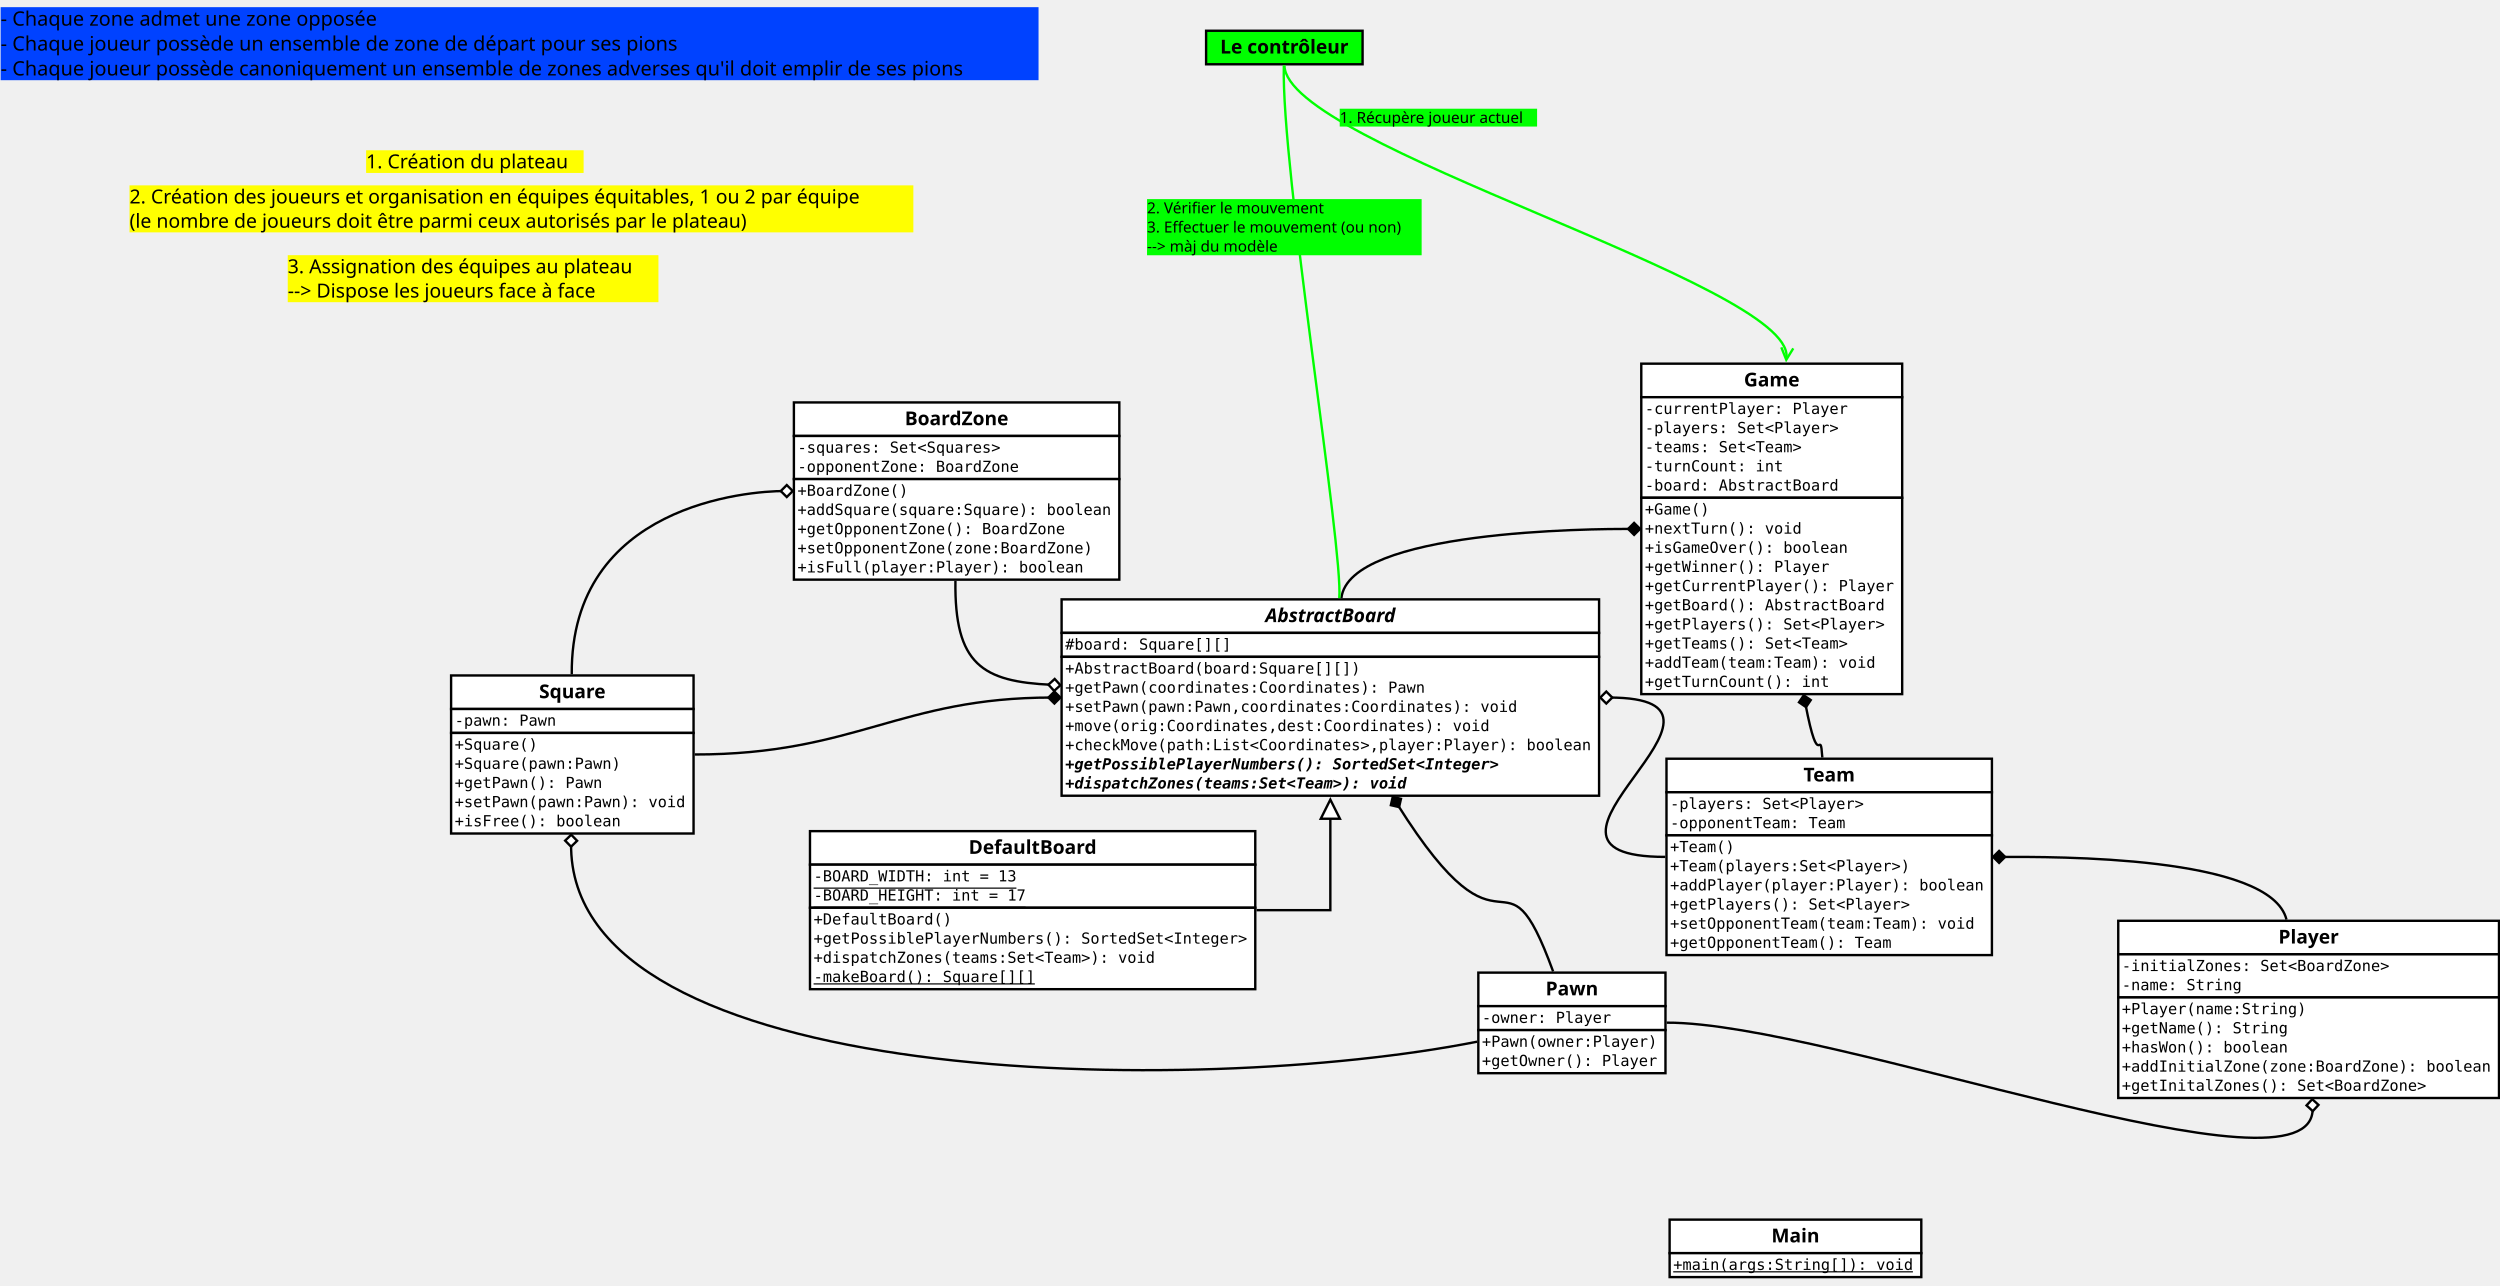
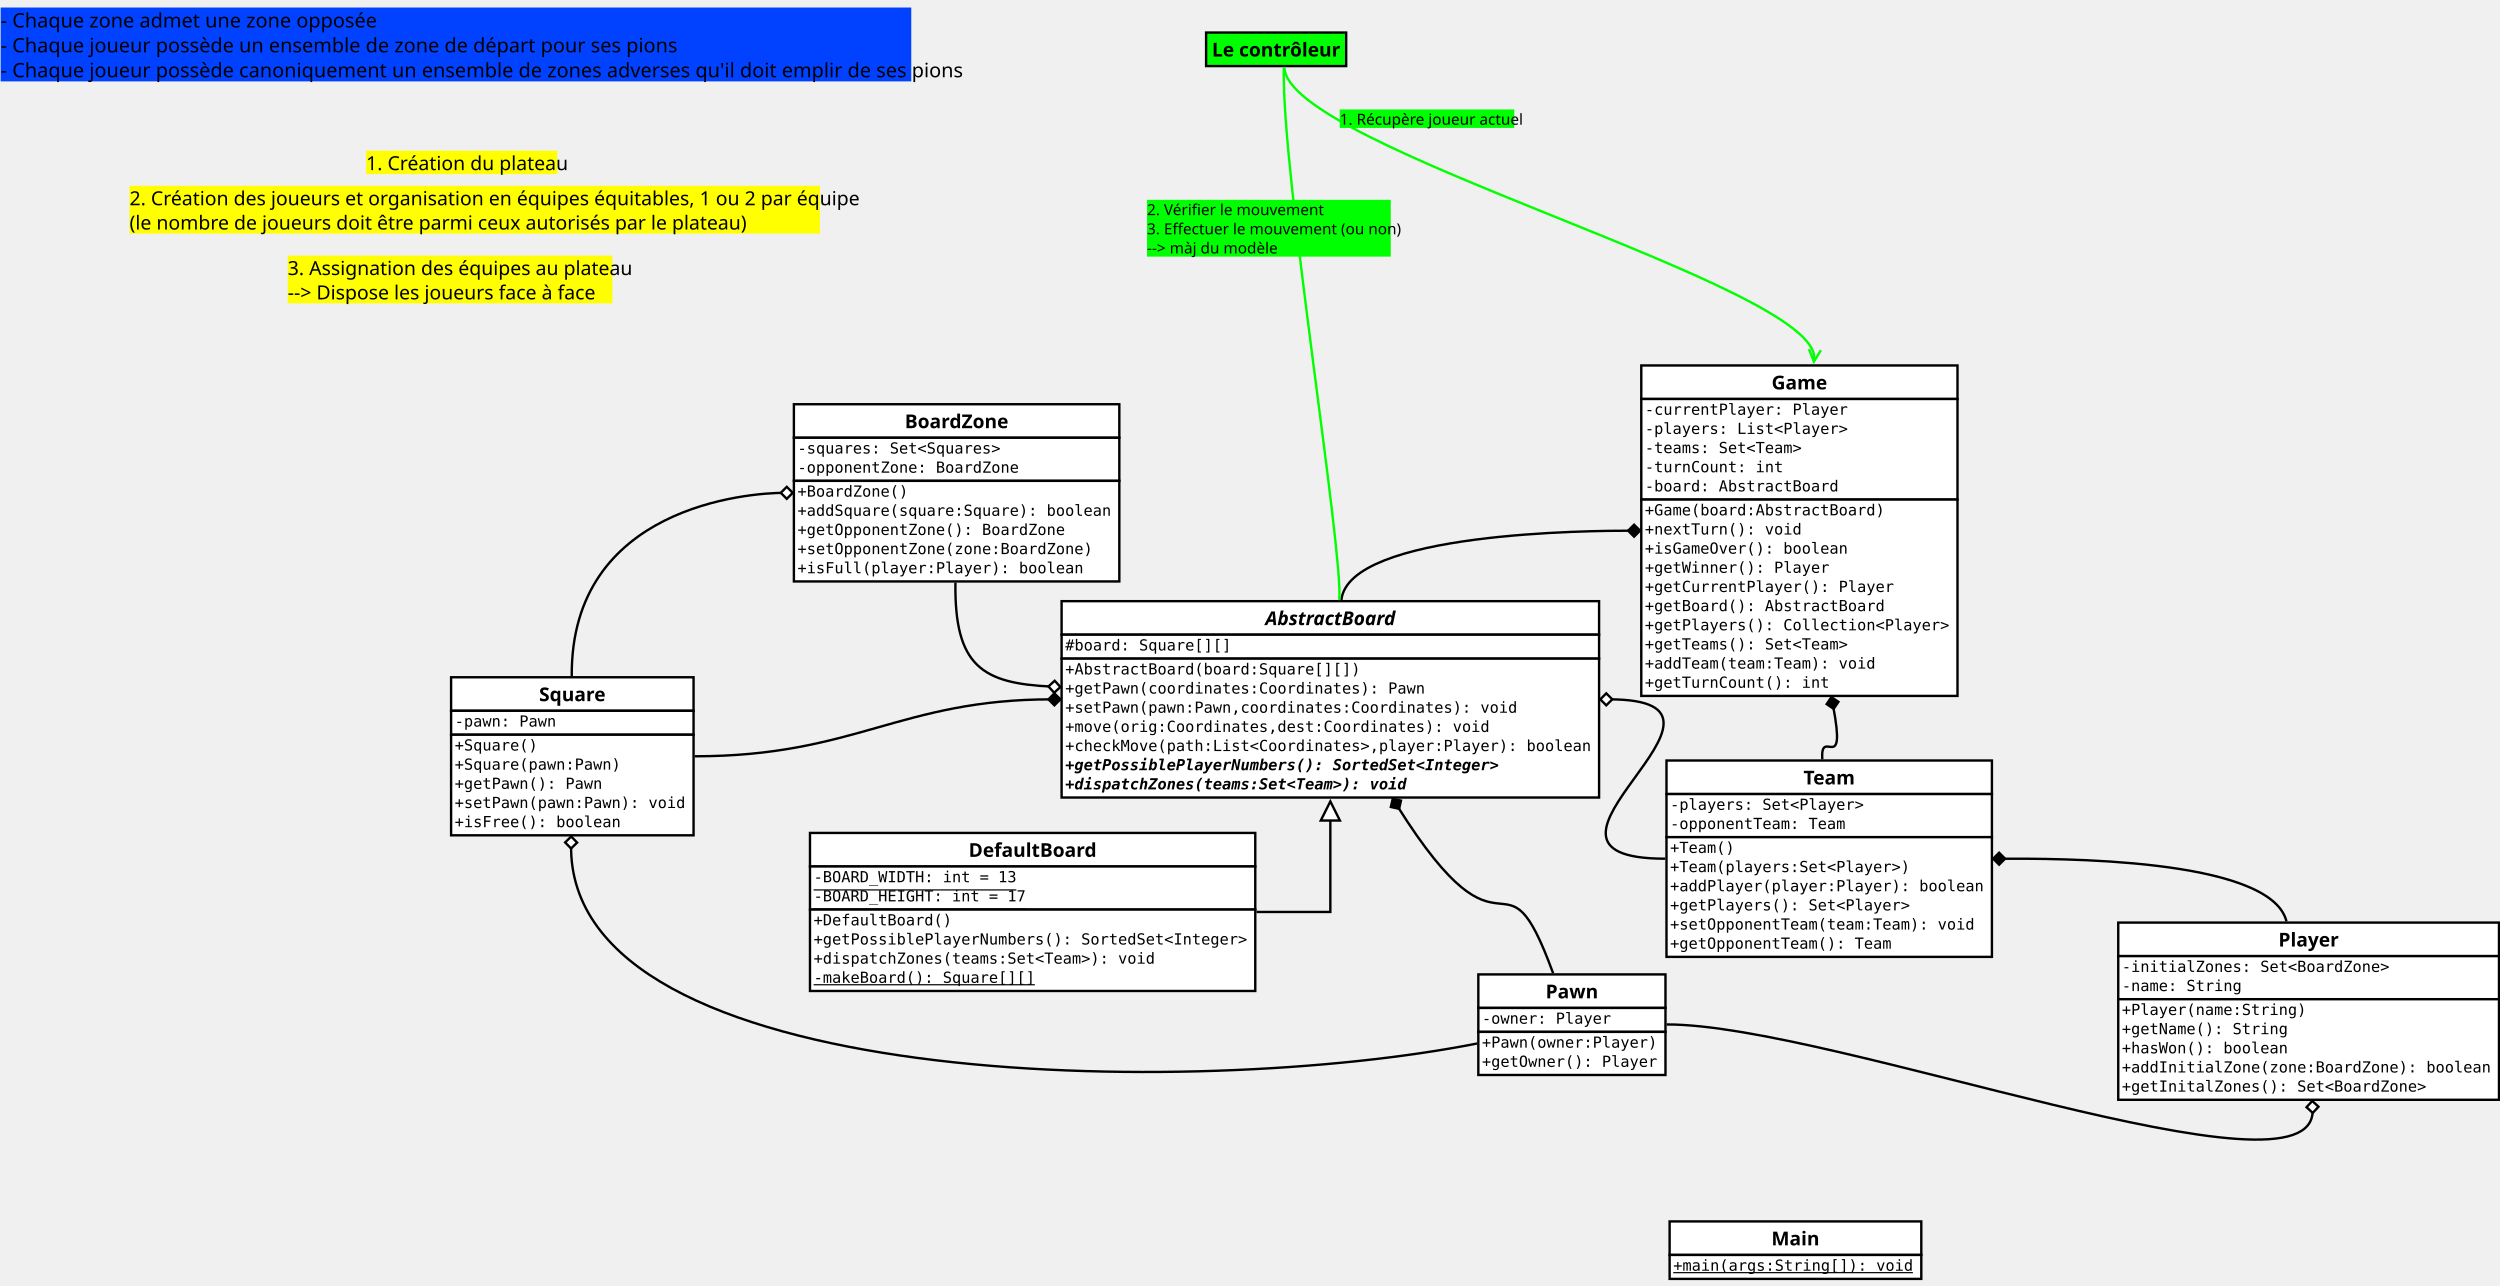
- <svg xmlns="http://www.w3.org/2000/svg" width="105cm" height="54cm" viewBox="-1319 -499 2088 1062">
+ <svg xmlns="http://www.w3.org/2000/svg" width="105cm" height="54cm" viewBox="-1319 -501 2088 1063">
  <g>
    <rect style="fill: #ffffff" x="-432.35" y="-4.322" width="448.9" height="28" />
    <rect style="fill: none; fill-opacity:0; stroke-width: 2; stroke: #000000" x="-432.35" y="-4.322" width="448.9" height="28" />
-     <text font-size="16" style="fill: #000000;text-anchor:middle;font-family:sans-serif;font-style:italic;font-weight:700" x="-207.9" y="14.678">AbstractBoard</text>
+     <text font-size="16" style="fill: #000000;text-anchor:middle;font-family:sans-serif;font-style:italic;font-weight:700" x="-207.9" y="15.678">AbstractBoard</text>
    <rect style="fill: #ffffff" x="-432.35" y="23.678" width="448.9" height="20" />
    <rect style="fill: none; fill-opacity:0; stroke-width: 2; stroke: #000000" x="-432.35" y="23.678" width="448.9" height="20" />
-     <text font-size="12.8" style="fill: #000000;text-anchor:start;font-family:monospace;font-style:normal;font-weight:normal" x="-429.35" y="37.678">#board: Square[][]</text>
+     <text font-size="12.8" style="fill: #000000;text-anchor:start;font-family:monospace;font-style:normal;font-weight:normal" x="-429.35" y="36.878">#board: Square[][]</text>
    <rect style="fill: #ffffff" x="-432.35" y="43.678" width="448.9" height="116" />
    <rect style="fill: none; fill-opacity:0; stroke-width: 2; stroke: #000000" x="-432.35" y="43.678" width="448.9" height="116" />
-     <text font-size="12.8" style="fill: #000000;text-anchor:start;font-family:monospace;font-style:normal;font-weight:normal" x="-429.35" y="57.678">+AbstractBoard(board:Square[][])</text>
-     <text font-size="12.8" style="fill: #000000;text-anchor:start;font-family:monospace;font-style:normal;font-weight:normal" x="-429.35" y="73.678">+getPawn(coordinates:Coordinates): Pawn</text>
-     <text font-size="12.8" style="fill: #000000;text-anchor:start;font-family:monospace;font-style:normal;font-weight:normal" x="-429.35" y="89.678">+setPawn(pawn:Pawn,coordinates:Coordinates): void</text>
-     <text font-size="12.8" style="fill: #000000;text-anchor:start;font-family:monospace;font-style:normal;font-weight:normal" x="-429.35" y="105.678">+move(orig:Coordinates,dest:Coordinates): void</text>
-     <text font-size="12.8" style="fill: #000000;text-anchor:start;font-family:monospace;font-style:normal;font-weight:normal" x="-429.35" y="121.678">+checkMove(path:List&lt;Coordinates&gt;,player:Player): boolean</text>
-     <text font-size="12.8" style="fill: #000000;text-anchor:start;font-family:monospace;font-style:italic;font-weight:700" x="-429.35" y="137.678">+getPossiblePlayerNumbers(): SortedSet&lt;Integer&gt;</text>
-     <text font-size="12.8" style="fill: #000000;text-anchor:start;font-family:monospace;font-style:italic;font-weight:700" x="-429.35" y="153.678">+dispatchZones(teams:Set&lt;Team&gt;): void</text>
+     <text font-size="12.8" style="fill: #000000;text-anchor:start;font-family:monospace;font-style:normal;font-weight:normal" x="-429.35" y="56.878">+AbstractBoard(board:Square[][])</text>
+     <text font-size="12.8" style="fill: #000000;text-anchor:start;font-family:monospace;font-style:normal;font-weight:normal" x="-429.35" y="72.878">+getPawn(coordinates:Coordinates): Pawn</text>
+     <text font-size="12.8" style="fill: #000000;text-anchor:start;font-family:monospace;font-style:normal;font-weight:normal" x="-429.35" y="88.878">+setPawn(pawn:Pawn,coordinates:Coordinates): void</text>
+     <text font-size="12.8" style="fill: #000000;text-anchor:start;font-family:monospace;font-style:normal;font-weight:normal" x="-429.35" y="104.878">+move(orig:Coordinates,dest:Coordinates): void</text>
+     <text font-size="12.8" style="fill: #000000;text-anchor:start;font-family:monospace;font-style:normal;font-weight:normal" x="-429.35" y="120.878">+checkMove(path:List&lt;Coordinates&gt;,player:Player): boolean</text>
+     <text font-size="12.8" style="fill: #000000;text-anchor:start;font-family:monospace;font-style:italic;font-weight:700" x="-429.35" y="136.878">+getPossiblePlayerNumbers(): SortedSet&lt;Integer&gt;</text>
+     <text font-size="12.8" style="fill: #000000;text-anchor:start;font-family:monospace;font-style:italic;font-weight:700" x="-429.35" y="152.878">+dispatchZones(teams:Set&lt;Team&gt;): void</text>
  </g>
  <g>
    <rect style="fill: #ffffff" x="-84.297" y="307.414" width="156.3" height="28" />
    <rect style="fill: none; fill-opacity:0; stroke-width: 2; stroke: #000000" x="-84.297" y="307.414" width="156.3" height="28" />
-     <text font-size="16" style="fill: #000000;text-anchor:middle;font-family:sans-serif;font-style:normal;font-weight:700" x="-6.147" y="326.414">Pawn</text>
+     <text font-size="16" style="fill: #000000;text-anchor:middle;font-family:sans-serif;font-style:normal;font-weight:700" x="-6.147" y="327.414">Pawn</text>
    <rect style="fill: #ffffff" x="-84.297" y="335.414" width="156.3" height="20" />
    <rect style="fill: none; fill-opacity:0; stroke-width: 2; stroke: #000000" x="-84.297" y="335.414" width="156.3" height="20" />
-     <text font-size="12.8" style="fill: #000000;text-anchor:start;font-family:monospace;font-style:normal;font-weight:normal" x="-81.297" y="349.414">-owner: Player</text>
+     <text font-size="12.8" style="fill: #000000;text-anchor:start;font-family:monospace;font-style:normal;font-weight:normal" x="-81.297" y="348.614">-owner: Player</text>
    <rect style="fill: #ffffff" x="-84.297" y="355.414" width="156.3" height="36" />
    <rect style="fill: none; fill-opacity:0; stroke-width: 2; stroke: #000000" x="-84.297" y="355.414" width="156.3" height="36" />
-     <text font-size="12.8" style="fill: #000000;text-anchor:start;font-family:monospace;font-style:normal;font-weight:normal" x="-81.297" y="369.414">+Pawn(owner:Player)</text>
-     <text font-size="12.8" style="fill: #000000;text-anchor:start;font-family:monospace;font-style:normal;font-weight:normal" x="-81.297" y="385.414">+getOwner(): Player</text>
-   </g>
-   <g>
-     <rect style="fill: #ffffff" x="450.157" y="264.128" width="318" height="28" />
-     <rect style="fill: none; fill-opacity:0; stroke-width: 2; stroke: #000000" x="450.157" y="264.128" width="318" height="28" />
-     <text font-size="16" style="fill: #000000;text-anchor:middle;font-family:sans-serif;font-style:normal;font-weight:700" x="609.157" y="283.128">Player</text>
-     <rect style="fill: #ffffff" x="450.157" y="292.128" width="318" height="36" />
-     <rect style="fill: none; fill-opacity:0; stroke-width: 2; stroke: #000000" x="450.157" y="292.128" width="318" height="36" />
-     <text font-size="12.8" style="fill: #000000;text-anchor:start;font-family:monospace;font-style:normal;font-weight:normal" x="453.157" y="306.128">-initialZones: Set&lt;BoardZone&gt;</text>
-     <text font-size="12.8" style="fill: #000000;text-anchor:start;font-family:monospace;font-style:normal;font-weight:normal" x="453.157" y="322.128">-name: String</text>
-     <rect style="fill: #ffffff" x="450.157" y="328.128" width="318" height="84" />
-     <rect style="fill: none; fill-opacity:0; stroke-width: 2; stroke: #000000" x="450.157" y="328.128" width="318" height="84" />
-     <text font-size="12.8" style="fill: #000000;text-anchor:start;font-family:monospace;font-style:normal;font-weight:normal" x="453.157" y="342.128">+Player(name:String)</text>
-     <text font-size="12.8" style="fill: #000000;text-anchor:start;font-family:monospace;font-style:normal;font-weight:normal" x="453.157" y="358.128">+getName(): String</text>
-     <text font-size="12.8" style="fill: #000000;text-anchor:start;font-family:monospace;font-style:normal;font-weight:normal" x="453.157" y="374.128">+hasWon(): boolean</text>
-     <text font-size="12.8" style="fill: #000000;text-anchor:start;font-family:monospace;font-style:normal;font-weight:normal" x="453.157" y="390.128">+addInitialZone(zone:BoardZone): boolean</text>
-     <text font-size="12.8" style="fill: #000000;text-anchor:start;font-family:monospace;font-style:normal;font-weight:normal" x="453.157" y="406.128">+getInitalZones(): Set&lt;BoardZone&gt;</text>
-   </g>
-   <g>
-     <rect style="fill: #ffffff" x="51.797" y="-201.182" width="217.9" height="28" />
-     <rect style="fill: none; fill-opacity:0; stroke-width: 2; stroke: #000000" x="51.797" y="-201.182" width="217.9" height="28" />
-     <text font-size="16" style="fill: #000000;text-anchor:middle;font-family:sans-serif;font-style:normal;font-weight:700" x="160.747" y="-182.182">Game</text>
-     <rect style="fill: #ffffff" x="51.797" y="-173.182" width="217.9" height="84" />
-     <rect style="fill: none; fill-opacity:0; stroke-width: 2; stroke: #000000" x="51.797" y="-173.182" width="217.9" height="84" />
-     <text font-size="12.8" style="fill: #000000;text-anchor:start;font-family:monospace;font-style:normal;font-weight:normal" x="54.797" y="-159.182">-currentPlayer: Player</text>
-     <text font-size="12.8" style="fill: #000000;text-anchor:start;font-family:monospace;font-style:normal;font-weight:normal" x="54.797" y="-143.182">-players: Set&lt;Player&gt;</text>
-     <text font-size="12.8" style="fill: #000000;text-anchor:start;font-family:monospace;font-style:normal;font-weight:normal" x="54.797" y="-127.182">-teams: Set&lt;Team&gt;</text>
-     <text font-size="12.8" style="fill: #000000;text-anchor:start;font-family:monospace;font-style:normal;font-weight:normal" x="54.797" y="-111.182">-turnCount: int</text>
-     <text font-size="12.8" style="fill: #000000;text-anchor:start;font-family:monospace;font-style:normal;font-weight:normal" x="54.797" y="-95.182">-board: AbstractBoard</text>
-     <rect style="fill: #ffffff" x="51.797" y="-89.182" width="217.9" height="164" />
-     <rect style="fill: none; fill-opacity:0; stroke-width: 2; stroke: #000000" x="51.797" y="-89.182" width="217.9" height="164" />
-     <text font-size="12.8" style="fill: #000000;text-anchor:start;font-family:monospace;font-style:normal;font-weight:normal" x="54.797" y="-75.182">+Game()</text>
-     <text font-size="12.8" style="fill: #000000;text-anchor:start;font-family:monospace;font-style:normal;font-weight:normal" x="54.797" y="-59.182">+nextTurn(): void</text>
-     <text font-size="12.8" style="fill: #000000;text-anchor:start;font-family:monospace;font-style:normal;font-weight:normal" x="54.797" y="-43.182">+isGameOver(): boolean</text>
-     <text font-size="12.8" style="fill: #000000;text-anchor:start;font-family:monospace;font-style:normal;font-weight:normal" x="54.797" y="-27.182">+getWinner(): Player</text>
-     <text font-size="12.8" style="fill: #000000;text-anchor:start;font-family:monospace;font-style:normal;font-weight:normal" x="54.797" y="-11.182">+getCurrentPlayer(): Player</text>
-     <text font-size="12.8" style="fill: #000000;text-anchor:start;font-family:monospace;font-style:normal;font-weight:normal" x="54.797" y="4.818">+getBoard(): AbstractBoard</text>
-     <text font-size="12.8" style="fill: #000000;text-anchor:start;font-family:monospace;font-style:normal;font-weight:normal" x="54.797" y="20.818">+getPlayers(): Set&lt;Player&gt;</text>
-     <text font-size="12.8" style="fill: #000000;text-anchor:start;font-family:monospace;font-style:normal;font-weight:normal" x="54.797" y="36.818">+getTeams(): Set&lt;Team&gt;</text>
-     <text font-size="12.8" style="fill: #000000;text-anchor:start;font-family:monospace;font-style:normal;font-weight:normal" x="54.797" y="52.818">+addTeam(team:Team): void</text>
-     <text font-size="12.8" style="fill: #000000;text-anchor:start;font-family:monospace;font-style:normal;font-weight:normal" x="54.797" y="68.818">+getTurnCount(): int</text>
-   </g>
-   <g>
-     <path style="fill: none; fill-opacity:0; stroke-width: 2; stroke: #000000" d="M 43.63 -63.182 C 11.344,-63.182 -192.364,-62.31 -198.69,-5.31" />
-     <polygon style="fill: #000000" points="50.802,-63.182 45.802,-58.182 40.802,-63.182 45.802,-68.182 " />
-     <polygon style="fill: none; fill-opacity:0; stroke-width: 2; stroke: #000000" points="50.802,-63.182 45.802,-58.182 40.802,-63.182 45.802,-68.182 " />
-   </g>
-   <g>
-     <path style="fill: none; fill-opacity:0; stroke-width: 2; stroke: #000000" d="M 612.498 420.289 C 615.932,504.774 210.607,348.863 73.004,349.213" />
-     <polygon style="fill: #ffffff" points="612.206,413.124 617.405,417.916 612.613,423.115 607.414,418.322 " />
-     <polygon style="fill: none; fill-opacity:0; stroke-width: 2; stroke: #000000" points="612.206,413.124 617.405,417.916 612.613,423.115 607.414,418.322 " />
-   </g>
-   <g>
-     <path style="fill: none; fill-opacity:0; stroke-width: 2; stroke: #000000" d="M -151.975 166.756 C -58.923,314.971 -64.74,188.958 -21.852,306.406" />
+     <text font-size="12.8" style="fill: #000000;text-anchor:start;font-family:monospace;font-style:normal;font-weight:normal" x="-81.297" y="368.614">+Pawn(owner:Player)</text>
+     <text font-size="12.8" style="fill: #000000;text-anchor:start;font-family:monospace;font-style:normal;font-weight:normal" x="-81.297" y="384.614">+getOwner(): Player</text>
+   </g>
+   <g>
+     <rect style="fill: #ffffff" x="450.158" y="264.128" width="318" height="28" />
+     <rect style="fill: none; fill-opacity:0; stroke-width: 2; stroke: #000000" x="450.158" y="264.128" width="318" height="28" />
+     <text font-size="16" style="fill: #000000;text-anchor:middle;font-family:sans-serif;font-style:normal;font-weight:700" x="609.158" y="284.128">Player</text>
+     <rect style="fill: #ffffff" x="450.158" y="292.128" width="318" height="36" />
+     <rect style="fill: none; fill-opacity:0; stroke-width: 2; stroke: #000000" x="450.158" y="292.128" width="318" height="36" />
+     <text font-size="12.8" style="fill: #000000;text-anchor:start;font-family:monospace;font-style:normal;font-weight:normal" x="453.158" y="305.328">-initialZones: Set&lt;BoardZone&gt;</text>
+     <text font-size="12.8" style="fill: #000000;text-anchor:start;font-family:monospace;font-style:normal;font-weight:normal" x="453.158" y="321.328">-name: String</text>
+     <rect style="fill: #ffffff" x="450.158" y="328.128" width="318" height="84" />
+     <rect style="fill: none; fill-opacity:0; stroke-width: 2; stroke: #000000" x="450.158" y="328.128" width="318" height="84" />
+     <text font-size="12.8" style="fill: #000000;text-anchor:start;font-family:monospace;font-style:normal;font-weight:normal" x="453.158" y="341.328">+Player(name:String)</text>
+     <text font-size="12.8" style="fill: #000000;text-anchor:start;font-family:monospace;font-style:normal;font-weight:normal" x="453.158" y="357.328">+getName(): String</text>
+     <text font-size="12.8" style="fill: #000000;text-anchor:start;font-family:monospace;font-style:normal;font-weight:normal" x="453.158" y="373.328">+hasWon(): boolean</text>
+     <text font-size="12.8" style="fill: #000000;text-anchor:start;font-family:monospace;font-style:normal;font-weight:normal" x="453.158" y="389.328">+addInitialZone(zone:BoardZone): boolean</text>
+     <text font-size="12.8" style="fill: #000000;text-anchor:start;font-family:monospace;font-style:normal;font-weight:normal" x="453.158" y="405.328">+getInitalZones(): Set&lt;BoardZone&gt;</text>
+   </g>
+   <g>
+     <rect style="fill: #ffffff" x="51.797" y="-201.182" width="264.1" height="28" />
+     <rect style="fill: none; fill-opacity:0; stroke-width: 2; stroke: #000000" x="51.797" y="-201.182" width="264.1" height="28" />
+     <text font-size="16" style="fill: #000000;text-anchor:middle;font-family:sans-serif;font-style:normal;font-weight:700" x="183.847" y="-181.182">Game</text>
+     <rect style="fill: #ffffff" x="51.797" y="-173.182" width="264.1" height="84" />
+     <rect style="fill: none; fill-opacity:0; stroke-width: 2; stroke: #000000" x="51.797" y="-173.182" width="264.1" height="84" />
+     <text font-size="12.8" style="fill: #000000;text-anchor:start;font-family:monospace;font-style:normal;font-weight:normal" x="54.797" y="-159.982">-currentPlayer: Player</text>
+     <text font-size="12.8" style="fill: #000000;text-anchor:start;font-family:monospace;font-style:normal;font-weight:normal" x="54.797" y="-143.982">-players: List&lt;Player&gt;</text>
+     <text font-size="12.8" style="fill: #000000;text-anchor:start;font-family:monospace;font-style:normal;font-weight:normal" x="54.797" y="-127.982">-teams: Set&lt;Team&gt;</text>
+     <text font-size="12.8" style="fill: #000000;text-anchor:start;font-family:monospace;font-style:normal;font-weight:normal" x="54.797" y="-111.982">-turnCount: int</text>
+     <text font-size="12.8" style="fill: #000000;text-anchor:start;font-family:monospace;font-style:normal;font-weight:normal" x="54.797" y="-95.982">-board: AbstractBoard</text>
+     <rect style="fill: #ffffff" x="51.797" y="-89.182" width="264.1" height="164" />
+     <rect style="fill: none; fill-opacity:0; stroke-width: 2; stroke: #000000" x="51.797" y="-89.182" width="264.1" height="164" />
+     <text font-size="12.8" style="fill: #000000;text-anchor:start;font-family:monospace;font-style:normal;font-weight:normal" x="54.797" y="-75.982">+Game(board:AbstractBoard)</text>
+     <text font-size="12.8" style="fill: #000000;text-anchor:start;font-family:monospace;font-style:normal;font-weight:normal" x="54.797" y="-59.982">+nextTurn(): void</text>
+     <text font-size="12.8" style="fill: #000000;text-anchor:start;font-family:monospace;font-style:normal;font-weight:normal" x="54.797" y="-43.982">+isGameOver(): boolean</text>
+     <text font-size="12.8" style="fill: #000000;text-anchor:start;font-family:monospace;font-style:normal;font-weight:normal" x="54.797" y="-27.982">+getWinner(): Player</text>
+     <text font-size="12.8" style="fill: #000000;text-anchor:start;font-family:monospace;font-style:normal;font-weight:normal" x="54.797" y="-11.982">+getCurrentPlayer(): Player</text>
+     <text font-size="12.8" style="fill: #000000;text-anchor:start;font-family:monospace;font-style:normal;font-weight:normal" x="54.797" y="4.018">+getBoard(): AbstractBoard</text>
+     <text font-size="12.8" style="fill: #000000;text-anchor:start;font-family:monospace;font-style:normal;font-weight:normal" x="54.797" y="20.018">+getPlayers(): Collection&lt;Player&gt;</text>
+     <text font-size="12.8" style="fill: #000000;text-anchor:start;font-family:monospace;font-style:normal;font-weight:normal" x="54.797" y="36.018">+getTeams(): Set&lt;Team&gt;</text>
+     <text font-size="12.8" style="fill: #000000;text-anchor:start;font-family:monospace;font-style:normal;font-weight:normal" x="54.797" y="52.018">+addTeam(team:Team): void</text>
+     <text font-size="12.8" style="fill: #000000;text-anchor:start;font-family:monospace;font-style:normal;font-weight:normal" x="54.797" y="68.018">+getTurnCount(): int</text>
+   </g>
+   <g>
+     <path style="fill: none; fill-opacity:0; stroke-width: 2; stroke: #000000" d="M 43.621 -63.182 C 11.335,-63.182 -192.363,-62.319 -198.689,-5.319" />
+     <polygon style="fill: #000000" points="50.793,-63.182 45.793,-58.182 40.793,-63.182 45.793,-68.182 " />
+     <polygon style="fill: none; fill-opacity:0; stroke-width: 2; stroke: #000000" points="50.793,-63.182 45.793,-58.182 40.793,-63.182 45.793,-68.182 " />
+   </g>
+   <g>
+     <path style="fill: none; fill-opacity:0; stroke-width: 2; stroke: #000000" d="M 612.498 420.289 C 615.933,504.773 210.607,348.863 73.004,349.213" />
+     <polygon style="fill: #ffffff" points="612.207,413.123 617.406,417.916 612.613,423.115 607.414,418.322 " />
+     <polygon style="fill: none; fill-opacity:0; stroke-width: 2; stroke: #000000" points="612.207,413.123 617.406,417.916 612.613,423.115 607.414,418.322 " />
+   </g>
+   <g>
+     <path style="fill: none; fill-opacity:0; stroke-width: 2; stroke: #000000" d="M -151.975 166.756 C -58.923,314.971 -64.741,188.958 -21.852,306.406" />
    <polygon style="fill: #000000" points="-155.788,160.683 -148.895,162.259 -150.471,169.152 -157.364,167.576 " />
    <polygon style="fill: none; fill-opacity:0; stroke-width: 2; stroke: #000000" points="-155.788,160.683 -148.895,162.259 -150.471,169.152 -157.364,167.576 " />
  </g>
  <g>
-     <path style="fill: none; fill-opacity:0; stroke-width: 2; stroke: #000000" d="M 352.824 210.769 C 395.036,210.769 577.399,209.272 590.671,263.122" />
-     <polygon style="fill: #000000" points="345.652,210.769 350.652,205.769 355.652,210.769 350.652,215.769 " />
-     <polygon style="fill: none; fill-opacity:0; stroke-width: 2; stroke: #000000" points="345.652,210.769 350.652,205.769 355.652,210.769 350.652,215.769 " />
+     <path style="fill: none; fill-opacity:0; stroke-width: 2; stroke: #000000" d="M 352.83 210.77 C 395.042,210.77 577.4,209.272 590.672,263.122" />
+     <polygon style="fill: #000000" points="345.658,210.77 350.658,205.77 355.658,210.77 350.658,215.77 " />
+     <polygon style="fill: none; fill-opacity:0; stroke-width: 2; stroke: #000000" points="345.658,210.77 350.658,205.77 355.658,210.77 350.658,215.77 " />
  </g>
  <g>
    <rect style="fill: #ffffff" x="-942.248" y="59.234" width="202.5" height="28" />
    <rect style="fill: none; fill-opacity:0; stroke-width: 2; stroke: #000000" x="-942.248" y="59.234" width="202.5" height="28" />
-     <text font-size="16" style="fill: #000000;text-anchor:middle;font-family:sans-serif;font-style:normal;font-weight:700" x="-840.998" y="78.234">Square</text>
+     <text font-size="16" style="fill: #000000;text-anchor:middle;font-family:sans-serif;font-style:normal;font-weight:700" x="-840.998" y="79.234">Square</text>
    <rect style="fill: #ffffff" x="-942.248" y="87.234" width="202.5" height="20" />
    <rect style="fill: none; fill-opacity:0; stroke-width: 2; stroke: #000000" x="-942.248" y="87.234" width="202.5" height="20" />
-     <text font-size="12.8" style="fill: #000000;text-anchor:start;font-family:monospace;font-style:normal;font-weight:normal" x="-939.248" y="101.234">-pawn: Pawn</text>
+     <text font-size="12.8" style="fill: #000000;text-anchor:start;font-family:monospace;font-style:normal;font-weight:normal" x="-939.248" y="100.434">-pawn: Pawn</text>
    <rect style="fill: #ffffff" x="-942.248" y="107.234" width="202.5" height="84" />
    <rect style="fill: none; fill-opacity:0; stroke-width: 2; stroke: #000000" x="-942.248" y="107.234" width="202.5" height="84" />
-     <text font-size="12.8" style="fill: #000000;text-anchor:start;font-family:monospace;font-style:normal;font-weight:normal" x="-939.248" y="121.234">+Square()</text>
-     <text font-size="12.8" style="fill: #000000;text-anchor:start;font-family:monospace;font-style:normal;font-weight:normal" x="-939.248" y="137.234">+Square(pawn:Pawn)</text>
-     <text font-size="12.8" style="fill: #000000;text-anchor:start;font-family:monospace;font-style:normal;font-weight:normal" x="-939.248" y="153.234">+getPawn(): Pawn</text>
-     <text font-size="12.8" style="fill: #000000;text-anchor:start;font-family:monospace;font-style:normal;font-weight:normal" x="-939.248" y="169.234">+setPawn(pawn:Pawn): void</text>
-     <text font-size="12.8" style="fill: #000000;text-anchor:start;font-family:monospace;font-style:normal;font-weight:normal" x="-939.248" y="185.234">+isFree(): boolean</text>
+     <text font-size="12.8" style="fill: #000000;text-anchor:start;font-family:monospace;font-style:normal;font-weight:normal" x="-939.248" y="120.434">+Square()</text>
+     <text font-size="12.8" style="fill: #000000;text-anchor:start;font-family:monospace;font-style:normal;font-weight:normal" x="-939.248" y="136.434">+Square(pawn:Pawn)</text>
+     <text font-size="12.8" style="fill: #000000;text-anchor:start;font-family:monospace;font-style:normal;font-weight:normal" x="-939.248" y="152.434">+getPawn(): Pawn</text>
+     <text font-size="12.8" style="fill: #000000;text-anchor:start;font-family:monospace;font-style:normal;font-weight:normal" x="-939.248" y="168.434">+setPawn(pawn:Pawn): void</text>
+     <text font-size="12.8" style="fill: #000000;text-anchor:start;font-family:monospace;font-style:normal;font-weight:normal" x="-939.248" y="184.434">+isFree(): boolean</text>
  </g>
  <g>
    <path style="fill: none; fill-opacity:0; stroke-width: 2; stroke: #000000" d="M -440.529 77.678 C -567.43,77.678 -604.684,125.234 -738.756,125.234" />
    <polygon style="fill: #000000" points="-433.358,77.678 -438.358,82.678 -443.358,77.678 -438.358,72.678 " />
    <polygon style="fill: none; fill-opacity:0; stroke-width: 2; stroke: #000000" points="-433.358,77.678 -438.358,82.678 -443.358,77.678 -438.358,72.678 " />
  </g>
  <g>
    <path style="fill: none; fill-opacity:0; stroke-width: 2; stroke: #000000" d="M -842.023 199.411 C -844.88,406.142 -319.5,411.563 -85.289,365.111" />
    <polygon style="fill: #ffffff" points="-841.924,192.24 -836.994,197.309 -842.062,202.239 -846.993,197.171 " />
    <polygon style="fill: none; fill-opacity:0; stroke-width: 2; stroke: #000000" points="-841.924,192.24 -836.994,197.309 -842.062,202.239 -846.993,197.171 " />
  </g>
  <g>
-     <rect style="fill: #00ff00" x="-311.67" y="-479.228" width="130.7" height="28" />
-     <rect style="fill: none; fill-opacity:0; stroke-width: 2; stroke: #000000" x="-311.67" y="-479.228" width="130.7" height="28" />
-     <text font-size="16" style="fill: #000000;text-anchor:middle;font-family:sans-serif;font-style:normal;font-weight:700" x="-246.32" y="-460.228">Le contrôleur</text>
-   </g>
-   <g>
-     <path style="fill: none; fill-opacity:0; stroke-width: 2; stroke: #00ff00" d="M -246.205 -450.247 C -245.691,-383.553 178.339,-267.846 173.078,-206.642" />
-     <polyline style="fill: none; fill-opacity:0; stroke-width: 2; stroke: #00ff00" points="168.761,-214.806 172.887,-204.414 178.725,-213.949 " />
+     <rect style="fill: #00ff00" x="-311.67" y="-479.228" width="117" height="28" />
+     <rect style="fill: none; fill-opacity:0; stroke-width: 2; stroke: #000000" x="-311.67" y="-479.228" width="117" height="28" />
+     <text font-size="16" style="fill: #000000;text-anchor:middle;font-family:sans-serif;font-style:normal;font-weight:700" x="-253.17" y="-459.228">Le contrôleur</text>
+   </g>
+   <g>
+     <path style="fill: none; fill-opacity:0; stroke-width: 2; stroke: #00ff00" d="M -246.204 -450.234 C -245.69,-383.54 201.439,-267.848 196.178,-206.643" />
+     <polyline style="fill: none; fill-opacity:0; stroke-width: 2; stroke: #00ff00" points="191.861,-214.807 195.987,-204.416 201.825,-213.951 " />
  </g>
  <path style="fill: none; fill-opacity:0; stroke-width: 2; stroke: #00ff00" d="M -246.743 -450.285 C -249.159,-365.035 -196.868,-45.257 -200.452,-5.319" />
  <g>
-     <rect style="fill: #00ff00" x="-200.072" y="-414.116" width="164.85" height="14.9" />
+     <rect style="fill: #00ff00" x="-200.072" y="-415.016" width="145.8" height="15.45" />
    <text font-size="12.8" style="fill: #000000;text-anchor:start;font-family:sans-serif;font-style:normal;font-weight:normal" x="-200.072" y="-402.216">
      <tspan x="-200.072" y="-402.216">1. Récupère joueur actuel</tspan>
    </text>
  </g>
  <g>
-     <rect style="fill: #00ff00" x="-360.994" y="-338.62" width="229.35" height="46.9" />
+     <rect style="fill: #00ff00" x="-360.994" y="-339.52" width="203.55" height="47.45" />
    <text font-size="12.8" style="fill: #000000;text-anchor:start;font-family:sans-serif;font-style:normal;font-weight:normal" x="-360.994" y="-326.72">
      <tspan x="-360.994" y="-326.72">2. Vérifier le mouvement</tspan>
      <tspan x="-360.994" y="-310.72">3. Effectuer le mouvement (ou non)</tspan>
      <tspan x="-360.994" y="-294.72">    --&gt; màj du modèle</tspan>
    </text>
  </g>
  <g>
    <rect style="fill: #ffffff" x="-655.944" y="-168.798" width="271.8" height="28" />
    <rect style="fill: none; fill-opacity:0; stroke-width: 2; stroke: #000000" x="-655.944" y="-168.798" width="271.8" height="28" />
-     <text font-size="16" style="fill: #000000;text-anchor:middle;font-family:sans-serif;font-style:normal;font-weight:700" x="-520.044" y="-149.798">BoardZone</text>
+     <text font-size="16" style="fill: #000000;text-anchor:middle;font-family:sans-serif;font-style:normal;font-weight:700" x="-520.044" y="-148.798">BoardZone</text>
    <rect style="fill: #ffffff" x="-655.944" y="-140.798" width="271.8" height="36" />
    <rect style="fill: none; fill-opacity:0; stroke-width: 2; stroke: #000000" x="-655.944" y="-140.798" width="271.8" height="36" />
-     <text font-size="12.8" style="fill: #000000;text-anchor:start;font-family:monospace;font-style:normal;font-weight:normal" x="-652.944" y="-126.798">-squares: Set&lt;Squares&gt;</text>
-     <text font-size="12.8" style="fill: #000000;text-anchor:start;font-family:monospace;font-style:normal;font-weight:normal" x="-652.944" y="-110.798">-opponentZone: BoardZone</text>
+     <text font-size="12.8" style="fill: #000000;text-anchor:start;font-family:monospace;font-style:normal;font-weight:normal" x="-652.944" y="-127.598">-squares: Set&lt;Squares&gt;</text>
+     <text font-size="12.8" style="fill: #000000;text-anchor:start;font-family:monospace;font-style:normal;font-weight:normal" x="-652.944" y="-111.598">-opponentZone: BoardZone</text>
    <rect style="fill: #ffffff" x="-655.944" y="-104.798" width="271.8" height="84" />
    <rect style="fill: none; fill-opacity:0; stroke-width: 2; stroke: #000000" x="-655.944" y="-104.798" width="271.8" height="84" />
-     <text font-size="12.8" style="fill: #000000;text-anchor:start;font-family:monospace;font-style:normal;font-weight:normal" x="-652.944" y="-90.798">+BoardZone()</text>
-     <text font-size="12.8" style="fill: #000000;text-anchor:start;font-family:monospace;font-style:normal;font-weight:normal" x="-652.944" y="-74.798">+addSquare(square:Square): boolean</text>
-     <text font-size="12.8" style="fill: #000000;text-anchor:start;font-family:monospace;font-style:normal;font-weight:normal" x="-652.944" y="-58.798">+getOpponentZone(): BoardZone</text>
-     <text font-size="12.8" style="fill: #000000;text-anchor:start;font-family:monospace;font-style:normal;font-weight:normal" x="-652.944" y="-42.798">+setOpponentZone(zone:BoardZone)</text>
-     <text font-size="12.8" style="fill: #000000;text-anchor:start;font-family:monospace;font-style:normal;font-weight:normal" x="-652.944" y="-26.798">+isFull(player:Player): boolean</text>
+     <text font-size="12.8" style="fill: #000000;text-anchor:start;font-family:monospace;font-style:normal;font-weight:normal" x="-652.944" y="-91.598">+BoardZone()</text>
+     <text font-size="12.8" style="fill: #000000;text-anchor:start;font-family:monospace;font-style:normal;font-weight:normal" x="-652.944" y="-75.598">+addSquare(square:Square): boolean</text>
+     <text font-size="12.8" style="fill: #000000;text-anchor:start;font-family:monospace;font-style:normal;font-weight:normal" x="-652.944" y="-59.598">+getOpponentZone(): BoardZone</text>
+     <text font-size="12.8" style="fill: #000000;text-anchor:start;font-family:monospace;font-style:normal;font-weight:normal" x="-652.944" y="-43.598">+setOpponentZone(zone:BoardZone)</text>
+     <text font-size="12.8" style="fill: #000000;text-anchor:start;font-family:monospace;font-style:normal;font-weight:normal" x="-652.944" y="-27.598">+isFull(player:Player): boolean</text>
  </g>
  <g>
    <path style="fill: none; fill-opacity:0; stroke-width: 2; stroke: #000000" d="M -664.068 -94.798 C -693.313,-94.798 -842.499,-83.717 -841.479,58.229" />
    <polygon style="fill: #ffffff" points="-656.897,-94.798 -661.897,-89.798 -666.897,-94.798 -661.897,-99.798 " />
    <polygon style="fill: none; fill-opacity:0; stroke-width: 2; stroke: #000000" points="-656.897,-94.798 -661.897,-89.798 -666.897,-94.798 -661.897,-99.798 " />
  </g>
  <g>
    <path style="fill: none; fill-opacity:0; stroke-width: 2; stroke: #000000" d="M -440.517 67.039 C -498.554,64.385 -521.95,50.137 -521.03,-19.818" />
    <polygon style="fill: #ffffff" points="-433.352,67.367 -438.576,72.133 -443.342,66.91 -438.119,62.144 " />
    <polygon style="fill: none; fill-opacity:0; stroke-width: 2; stroke: #000000" points="-433.352,67.367 -438.576,72.133 -443.342,66.91 -438.119,62.144 " />
  </g>
  <g>
-     <rect style="fill: #ffff00" x="-1013.22" y="-379.414" width="181.65" height="18.95" />
+     <rect style="fill: #ffff00" x="-1013.22" y="-380.564" width="159.65" height="19.6" />
    <text font-size="16.245" style="fill: #000000;text-anchor:start;font-family:sans-serif;font-style:normal;font-weight:normal" x="-1013.22" y="-364.314">
      <tspan x="-1013.22" y="-364.314">1. Création du plateau</tspan>
    </text>
  </g>
  <text font-size="12.8" style="fill: #000000;text-anchor:start;font-family:sans-serif;font-style:normal;font-weight:normal" x="-840.684" y="-375.626">
    <tspan x="-840.684" y="-375.626" />
  </text>
  <g>
-     <rect style="fill: #ffff00" x="-1078.68" y="-291.784" width="309.6" height="39.256" />
+     <rect style="fill: #ffff00" x="-1078.68" y="-292.934" width="271.15" height="39.906" />
    <text font-size="16.245" style="fill: #000000;text-anchor:start;font-family:sans-serif;font-style:normal;font-weight:normal" x="-1078.68" y="-276.684">
      <tspan x="-1078.68" y="-276.684">3. Assignation des équipes au plateau</tspan>
      <tspan x="-1078.68" y="-256.378">    --&gt; Dispose les joueurs face à face</tspan>
    </text>
  </g>
  <g>
-     <rect style="fill: #ffff00" x="-1210.82" y="-350.09" width="654.65" height="39.256" />
+     <rect style="fill: #ffff00" x="-1210.82" y="-351.24" width="576.65" height="39.906" />
    <text font-size="16.245" style="fill: #000000;text-anchor:start;font-family:sans-serif;font-style:normal;font-weight:normal" x="-1210.82" y="-334.99">
      <tspan x="-1210.82" y="-334.99">2. Création des joueurs et organisation en équipes équitables, 1 ou 2 par équipe</tspan>
      <tspan x="-1210.82" y="-314.684">(le nombre de joueurs doit être parmi ceux autorisés par le plateau)</tspan>
    </text>
  </g>
  <g>
    <rect style="fill: #ffffff" x="72.851" y="128.769" width="271.8" height="28" />
    <rect style="fill: none; fill-opacity:0; stroke-width: 2; stroke: #000000" x="72.851" y="128.769" width="271.8" height="28" />
-     <text font-size="16" style="fill: #000000;text-anchor:middle;font-family:sans-serif;font-style:normal;font-weight:700" x="208.751" y="147.769">Team</text>
+     <text font-size="16" style="fill: #000000;text-anchor:middle;font-family:sans-serif;font-style:normal;font-weight:700" x="208.751" y="148.769">Team</text>
    <rect style="fill: #ffffff" x="72.851" y="156.769" width="271.8" height="36" />
    <rect style="fill: none; fill-opacity:0; stroke-width: 2; stroke: #000000" x="72.851" y="156.769" width="271.8" height="36" />
-     <text font-size="12.8" style="fill: #000000;text-anchor:start;font-family:monospace;font-style:normal;font-weight:normal" x="75.851" y="170.769">-players: Set&lt;Player&gt;</text>
-     <text font-size="12.8" style="fill: #000000;text-anchor:start;font-family:monospace;font-style:normal;font-weight:normal" x="75.851" y="186.769">-opponentTeam: Team</text>
+     <text font-size="12.8" style="fill: #000000;text-anchor:start;font-family:monospace;font-style:normal;font-weight:normal" x="75.851" y="169.969">-players: Set&lt;Player&gt;</text>
+     <text font-size="12.8" style="fill: #000000;text-anchor:start;font-family:monospace;font-style:normal;font-weight:normal" x="75.851" y="185.969">-opponentTeam: Team</text>
    <rect style="fill: #ffffff" x="72.851" y="192.769" width="271.8" height="100" />
    <rect style="fill: none; fill-opacity:0; stroke-width: 2; stroke: #000000" x="72.851" y="192.769" width="271.8" height="100" />
-     <text font-size="12.8" style="fill: #000000;text-anchor:start;font-family:monospace;font-style:normal;font-weight:normal" x="75.851" y="206.769">+Team()</text>
-     <text font-size="12.8" style="fill: #000000;text-anchor:start;font-family:monospace;font-style:normal;font-weight:normal" x="75.851" y="222.769">+Team(players:Set&lt;Player&gt;)</text>
-     <text font-size="12.8" style="fill: #000000;text-anchor:start;font-family:monospace;font-style:normal;font-weight:normal" x="75.851" y="238.769">+addPlayer(player:Player): boolean</text>
-     <text font-size="12.8" style="fill: #000000;text-anchor:start;font-family:monospace;font-style:normal;font-weight:normal" x="75.851" y="254.769">+getPlayers(): Set&lt;Player&gt;</text>
-     <text font-size="12.8" style="fill: #000000;text-anchor:start;font-family:monospace;font-style:normal;font-weight:normal" x="75.851" y="270.769">+setOpponentTeam(team:Team): void</text>
-     <text font-size="12.8" style="fill: #000000;text-anchor:start;font-family:monospace;font-style:normal;font-weight:normal" x="75.851" y="286.769">+getOpponentTeam(): Team</text>
-   </g>
-   <g>
-     <path style="fill: none; fill-opacity:0; stroke-width: 2; stroke: #000000" d="M 203.008 127.771 C 201.07,99.761 200.454,143.218 188.842,82.861" />
-     <polygon style="fill: #000000" points="187.488,75.819 193.342,79.784 189.377,85.639 183.522,81.673 " />
-     <polygon style="fill: none; fill-opacity:0; stroke-width: 2; stroke: #000000" points="187.488,75.819 193.342,79.784 189.377,85.639 183.522,81.673 " />
-   </g>
-   <g>
-     <path style="fill: none; fill-opacity:0; stroke-width: 2; stroke: #000000" d="M 71.846 210.769 C -75.156,210.769 164.559,77.678 24.728,77.678" />
-     <polygon style="fill: #ffffff" points="17.557,77.678 22.557,72.678 27.557,77.678 22.557,82.678 " />
-     <polygon style="fill: none; fill-opacity:0; stroke-width: 2; stroke: #000000" points="17.557,77.678 22.557,72.678 27.557,77.678 22.557,82.678 " />
-   </g>
-   <g>
-     <rect style="fill: #0042ff" x="-1318.46" y="-498.934" width="866.85" height="61" />
+     <text font-size="12.8" style="fill: #000000;text-anchor:start;font-family:monospace;font-style:normal;font-weight:normal" x="75.851" y="205.969">+Team()</text>
+     <text font-size="12.8" style="fill: #000000;text-anchor:start;font-family:monospace;font-style:normal;font-weight:normal" x="75.851" y="221.969">+Team(players:Set&lt;Player&gt;)</text>
+     <text font-size="12.8" style="fill: #000000;text-anchor:start;font-family:monospace;font-style:normal;font-weight:normal" x="75.851" y="237.969">+addPlayer(player:Player): boolean</text>
+     <text font-size="12.8" style="fill: #000000;text-anchor:start;font-family:monospace;font-style:normal;font-weight:normal" x="75.851" y="253.969">+getPlayers(): Set&lt;Player&gt;</text>
+     <text font-size="12.8" style="fill: #000000;text-anchor:start;font-family:monospace;font-style:normal;font-weight:normal" x="75.851" y="269.969">+setOpponentTeam(team:Team): void</text>
+     <text font-size="12.8" style="fill: #000000;text-anchor:start;font-family:monospace;font-style:normal;font-weight:normal" x="75.851" y="285.969">+getOpponentTeam(): Team</text>
+   </g>
+   <g>
+     <path style="fill: none; fill-opacity:0; stroke-width: 2; stroke: #000000" d="M 203.009 127.792 C 201.071,99.781 223.553,143.214 211.942,82.857" />
+     <polygon style="fill: #000000" points="210.587,75.814 216.441,79.78 212.476,85.634 206.621,81.669 " />
+     <polygon style="fill: none; fill-opacity:0; stroke-width: 2; stroke: #000000" points="210.587,75.814 216.441,79.78 212.476,85.634 206.621,81.669 " />
+   </g>
+   <g>
+     <path style="fill: none; fill-opacity:0; stroke-width: 2; stroke: #000000" d="M 71.845 210.77 C -75.156,210.77 164.559,77.678 24.728,77.678" />
+     <polygon style="fill: #ffffff" points="17.556,77.678 22.556,72.678 27.556,77.678 22.556,82.678 " />
+     <polygon style="fill: none; fill-opacity:0; stroke-width: 2; stroke: #000000" points="17.556,77.678 22.556,72.678 27.556,77.678 22.556,82.678 " />
+   </g>
+   <g>
+     <rect style="fill: #0042ff" x="-1318.46" y="-500.134" width="760.55" height="61.7" />
    <text font-size="16.64" style="fill: #000000;text-anchor:start;font-family:sans-serif;font-style:normal;font-weight:normal" x="-1318.46" y="-483.484">
      <tspan x="-1318.46" y="-483.484">- Chaque zone admet une zone opposée</tspan>
      <tspan x="-1318.46" y="-462.684">- Chaque joueur possède un ensemble de zone de départ pour ses pions</tspan>
      <tspan x="-1318.46" y="-441.884">- Chaque joueur possède canoniquement un ensemble de zones adverses qu'il doit emplir de ses pions </tspan>
    </text>
  </g>
  <g>
    <rect style="fill: #ffffff" x="-642.5" y="189.253" width="371.9" height="28" />
    <rect style="fill: none; fill-opacity:0; stroke-width: 2; stroke: #000000" x="-642.5" y="189.253" width="371.9" height="28" />
-     <text font-size="16" style="fill: #000000;text-anchor:middle;font-family:sans-serif;font-style:normal;font-weight:700" x="-456.55" y="208.253">DefaultBoard</text>
+     <text font-size="16" style="fill: #000000;text-anchor:middle;font-family:sans-serif;font-style:normal;font-weight:700" x="-456.55" y="209.253">DefaultBoard</text>
    <rect style="fill: #ffffff" x="-642.5" y="217.253" width="371.9" height="36" />
    <rect style="fill: none; fill-opacity:0; stroke-width: 2; stroke: #000000" x="-642.5" y="217.253" width="371.9" height="36" />
-     <text font-size="12.8" style="fill: #000000;text-anchor:start;font-family:monospace;font-style:normal;font-weight:normal" x="-639.5" y="231.253">-BOARD_WIDTH: int = 13</text>
+     <text font-size="12.8" style="fill: #000000;text-anchor:start;font-family:monospace;font-style:normal;font-weight:normal" x="-639.5" y="230.453">-BOARD_WIDTH: int = 13</text>
    <line style="fill: none; fill-opacity:0; stroke-width: 1; stroke: #000000" x1="-639.5" y1="236.853" x2="-470.1" y2="236.853" />
-     <text font-size="12.8" style="fill: #000000;text-anchor:start;font-family:monospace;font-style:normal;font-weight:normal" x="-639.5" y="247.253">-BOARD_HEIGHT: int = 17</text>
+     <text font-size="12.8" style="fill: #000000;text-anchor:start;font-family:monospace;font-style:normal;font-weight:normal" x="-639.5" y="246.453">-BOARD_HEIGHT: int = 17</text>
    <line style="fill: none; fill-opacity:0; stroke-width: 1; stroke: #000000" x1="-639.5" y1="252.853" x2="-462.4" y2="252.853" />
    <rect style="fill: #ffffff" x="-642.5" y="253.253" width="371.9" height="68" />
    <rect style="fill: none; fill-opacity:0; stroke-width: 2; stroke: #000000" x="-642.5" y="253.253" width="371.9" height="68" />
-     <text font-size="12.8" style="fill: #000000;text-anchor:start;font-family:monospace;font-style:normal;font-weight:normal" x="-639.5" y="267.253">+DefaultBoard()</text>
-     <text font-size="12.8" style="fill: #000000;text-anchor:start;font-family:monospace;font-style:normal;font-weight:normal" x="-639.5" y="283.253">+getPossiblePlayerNumbers(): SortedSet&lt;Integer&gt;</text>
-     <text font-size="12.8" style="fill: #000000;text-anchor:start;font-family:monospace;font-style:normal;font-weight:normal" x="-639.5" y="299.253">+dispatchZones(teams:Set&lt;Team&gt;): void</text>
-     <text font-size="12.8" style="fill: #000000;text-anchor:start;font-family:monospace;font-style:normal;font-weight:normal" x="-639.5" y="315.253">-makeBoard(): Square[][]</text>
-     <line style="fill: none; fill-opacity:0; stroke-width: 1; stroke: #000000" x1="-639.5" y1="316.853" x2="-454.7" y2="316.853" />
+     <text font-size="12.8" style="fill: #000000;text-anchor:start;font-family:monospace;font-style:normal;font-weight:normal" x="-639.5" y="266.453">+DefaultBoard()</text>
+     <text font-size="12.8" style="fill: #000000;text-anchor:start;font-family:monospace;font-style:normal;font-weight:normal" x="-639.5" y="282.453">+getPossiblePlayerNumbers(): SortedSet&lt;Integer&gt;</text>
+     <text font-size="12.8" style="fill: #000000;text-anchor:start;font-family:monospace;font-style:normal;font-weight:normal" x="-639.5" y="298.453">+dispatchZones(teams:Set&lt;Team&gt;): void</text>
+     <text font-size="12.8" style="fill: #000000;text-anchor:start;font-family:monospace;font-style:normal;font-weight:normal" x="-639.5" y="314.453">-makeBoard(): Square[][]</text>
+     <line style="fill: none; fill-opacity:0; stroke-width: 1; stroke: #000000" x1="-639.5" y1="316.053" x2="-454.7" y2="316.053" />
  </g>
  <g>
    <polyline style="fill: none; fill-opacity:0; stroke-width: 2; stroke: #000000" points="-207.9,178.919 -207.9,255.253 -269.594,255.253 " />
    <polygon style="fill: #ffffff" points="-199.9,178.919 -207.9,162.919 -215.9,178.919 " />
    <polygon style="fill: none; fill-opacity:0; stroke-width: 2; stroke: #000000" points="-199.9,178.919 -207.9,162.919 -215.9,178.919 " />
  </g>
  <g>
-     <rect style="fill: #ffffff" x="75.464" y="513.713" width="210.2" height="28" />
-     <rect style="fill: none; fill-opacity:0; stroke-width: 2; stroke: #000000" x="75.464" y="513.713" width="210.2" height="28" />
-     <text font-size="16" style="fill: #000000;text-anchor:middle;font-family:sans-serif;font-style:normal;font-weight:700" x="180.564" y="532.713">Main</text>
-     <rect style="fill: #ffffff" x="75.464" y="541.713" width="210.2" height="20" />
-     <rect style="fill: none; fill-opacity:0; stroke-width: 2; stroke: #000000" x="75.464" y="541.713" width="210.2" height="20" />
-     <text font-size="12.8" style="fill: #000000;text-anchor:start;font-family:monospace;font-style:normal;font-weight:normal" x="78.464" y="555.713">+main(args:String[]): void</text>
-     <line style="fill: none; fill-opacity:0; stroke-width: 1; stroke: #000000" x1="78.464" y1="557.313" x2="278.664" y2="557.313" />
+     <rect style="fill: #ffffff" x="75.464" y="513.714" width="210.2" height="28" />
+     <rect style="fill: none; fill-opacity:0; stroke-width: 2; stroke: #000000" x="75.464" y="513.714" width="210.2" height="28" />
+     <text font-size="16" style="fill: #000000;text-anchor:middle;font-family:sans-serif;font-style:normal;font-weight:700" x="180.564" y="533.714">Main</text>
+     <rect style="fill: #ffffff" x="75.464" y="541.714" width="210.2" height="20" />
+     <rect style="fill: none; fill-opacity:0; stroke-width: 2; stroke: #000000" x="75.464" y="541.714" width="210.2" height="20" />
+     <text font-size="12.8" style="fill: #000000;text-anchor:start;font-family:monospace;font-style:normal;font-weight:normal" x="78.464" y="554.914">+main(args:String[]): void</text>
+     <line style="fill: none; fill-opacity:0; stroke-width: 1; stroke: #000000" x1="78.464" y1="556.514" x2="278.664" y2="556.514" />
  </g>
</svg>
